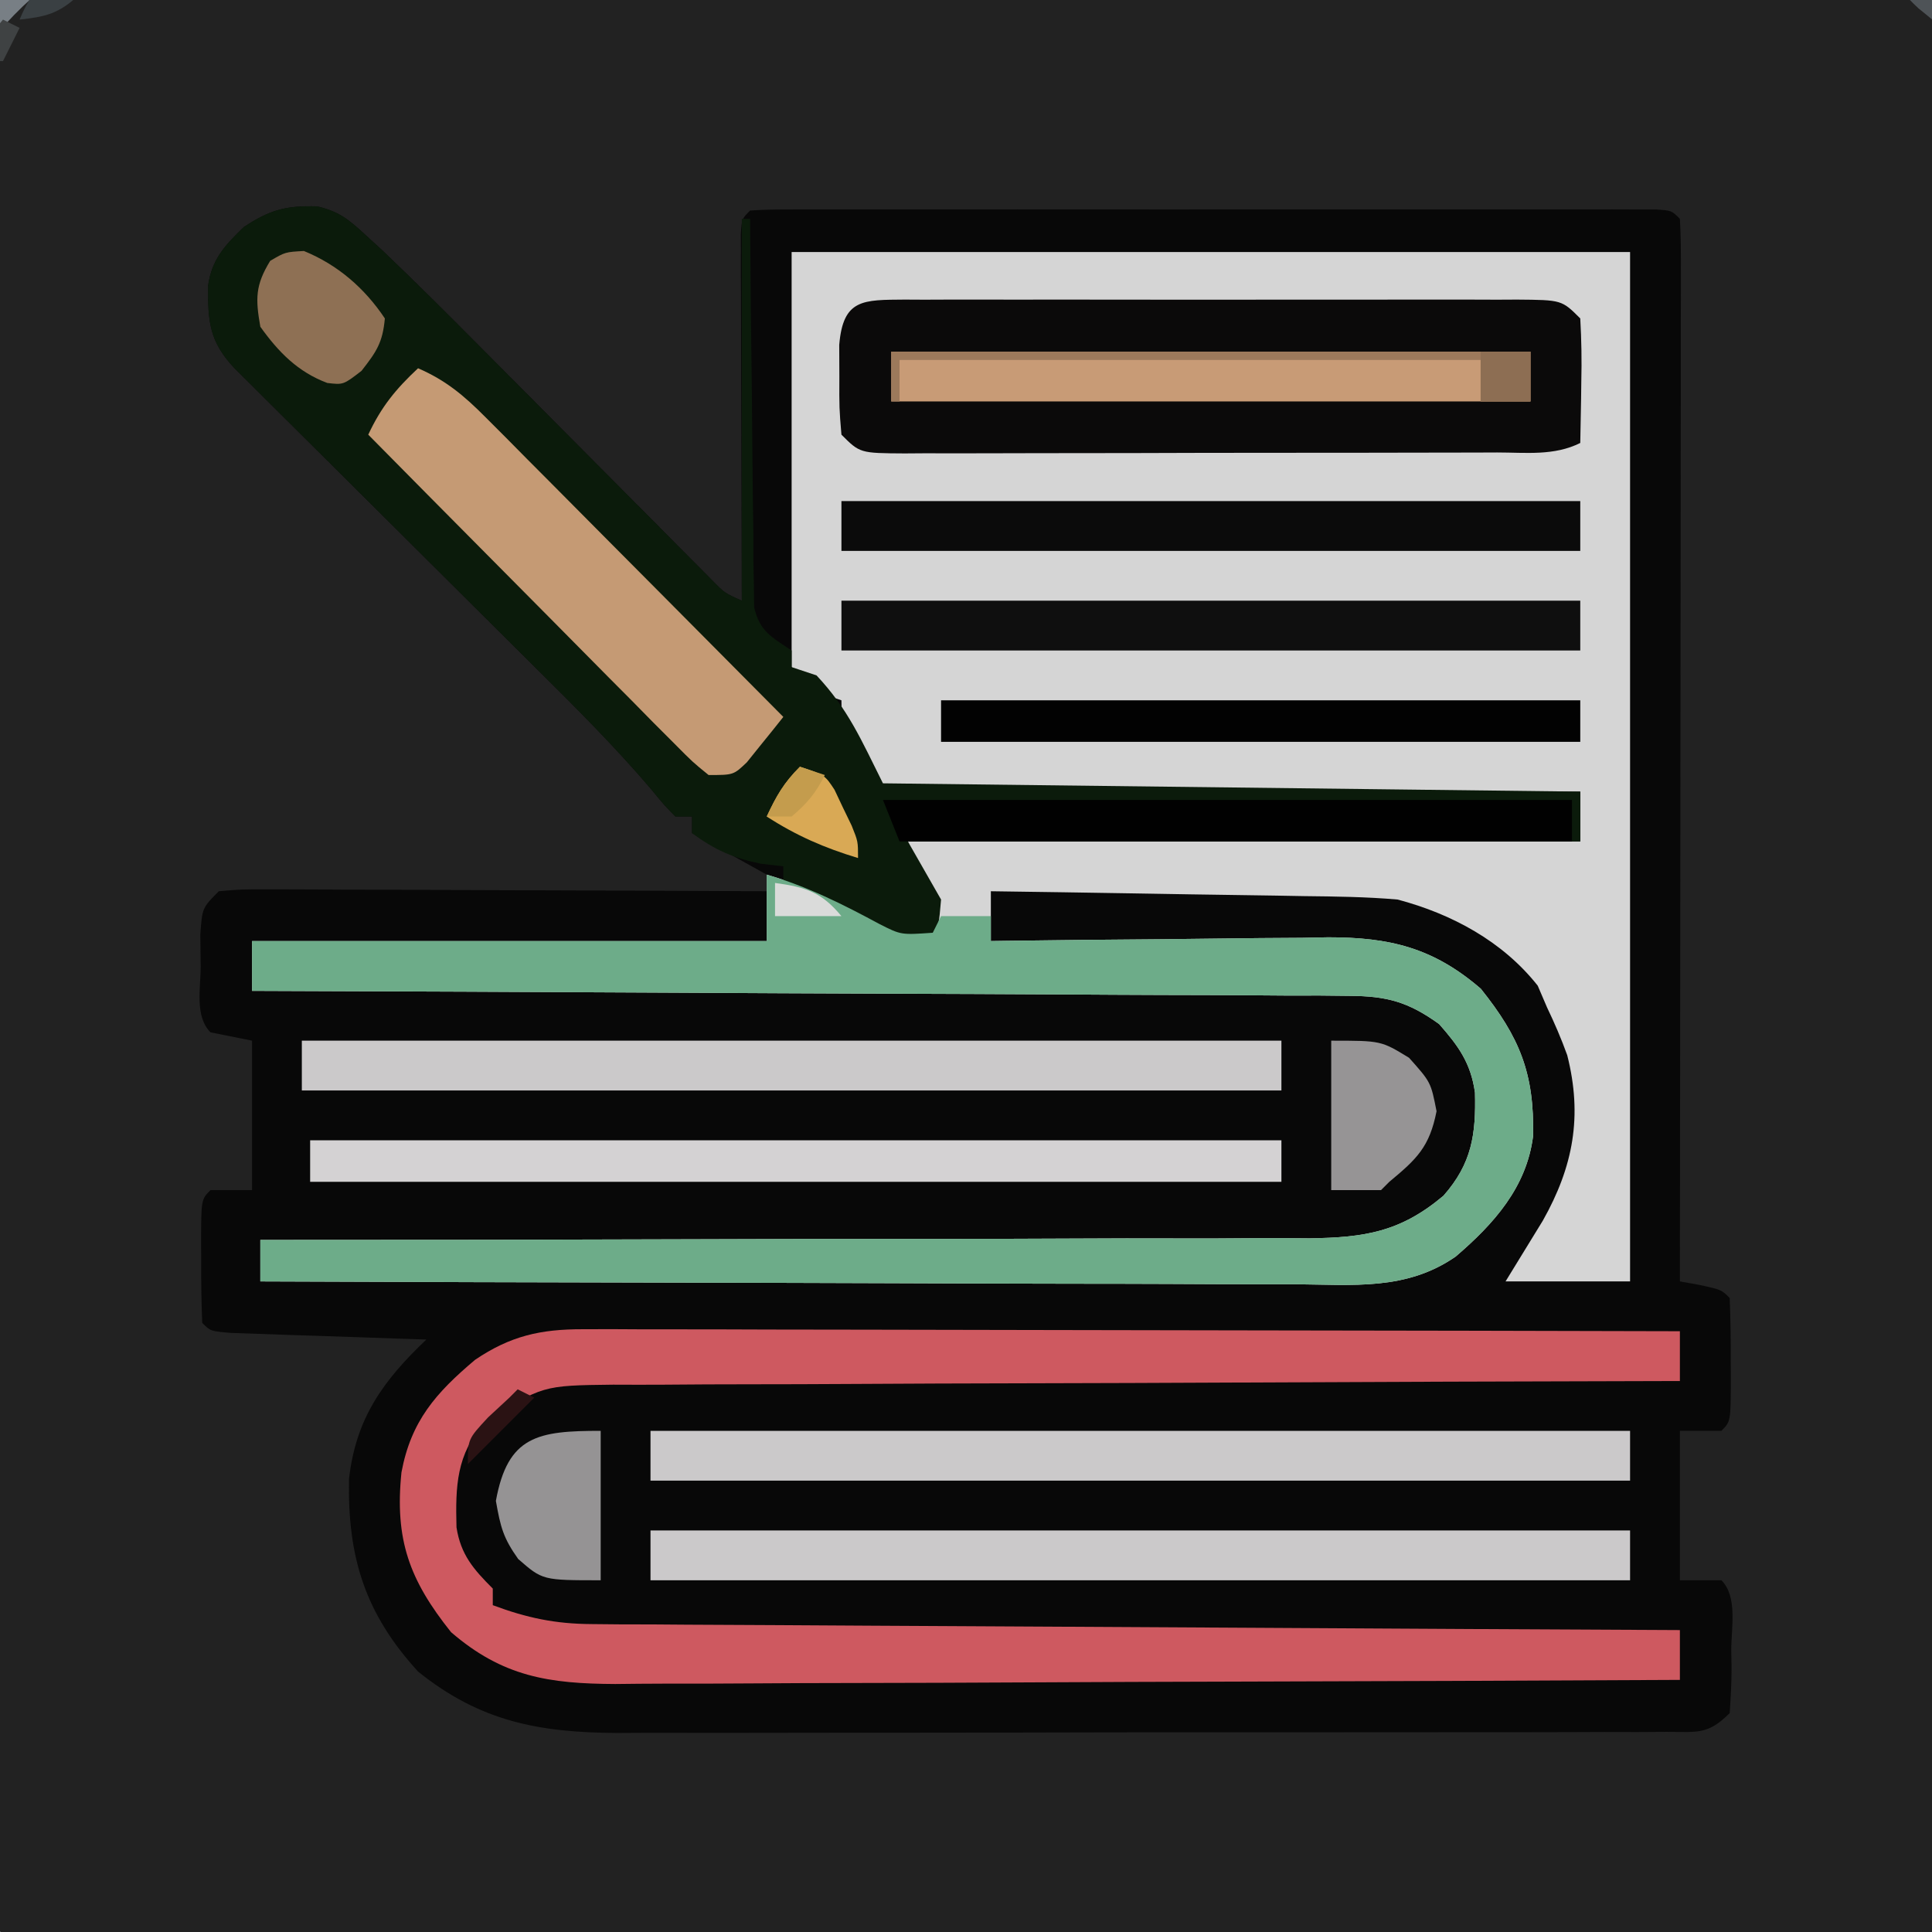
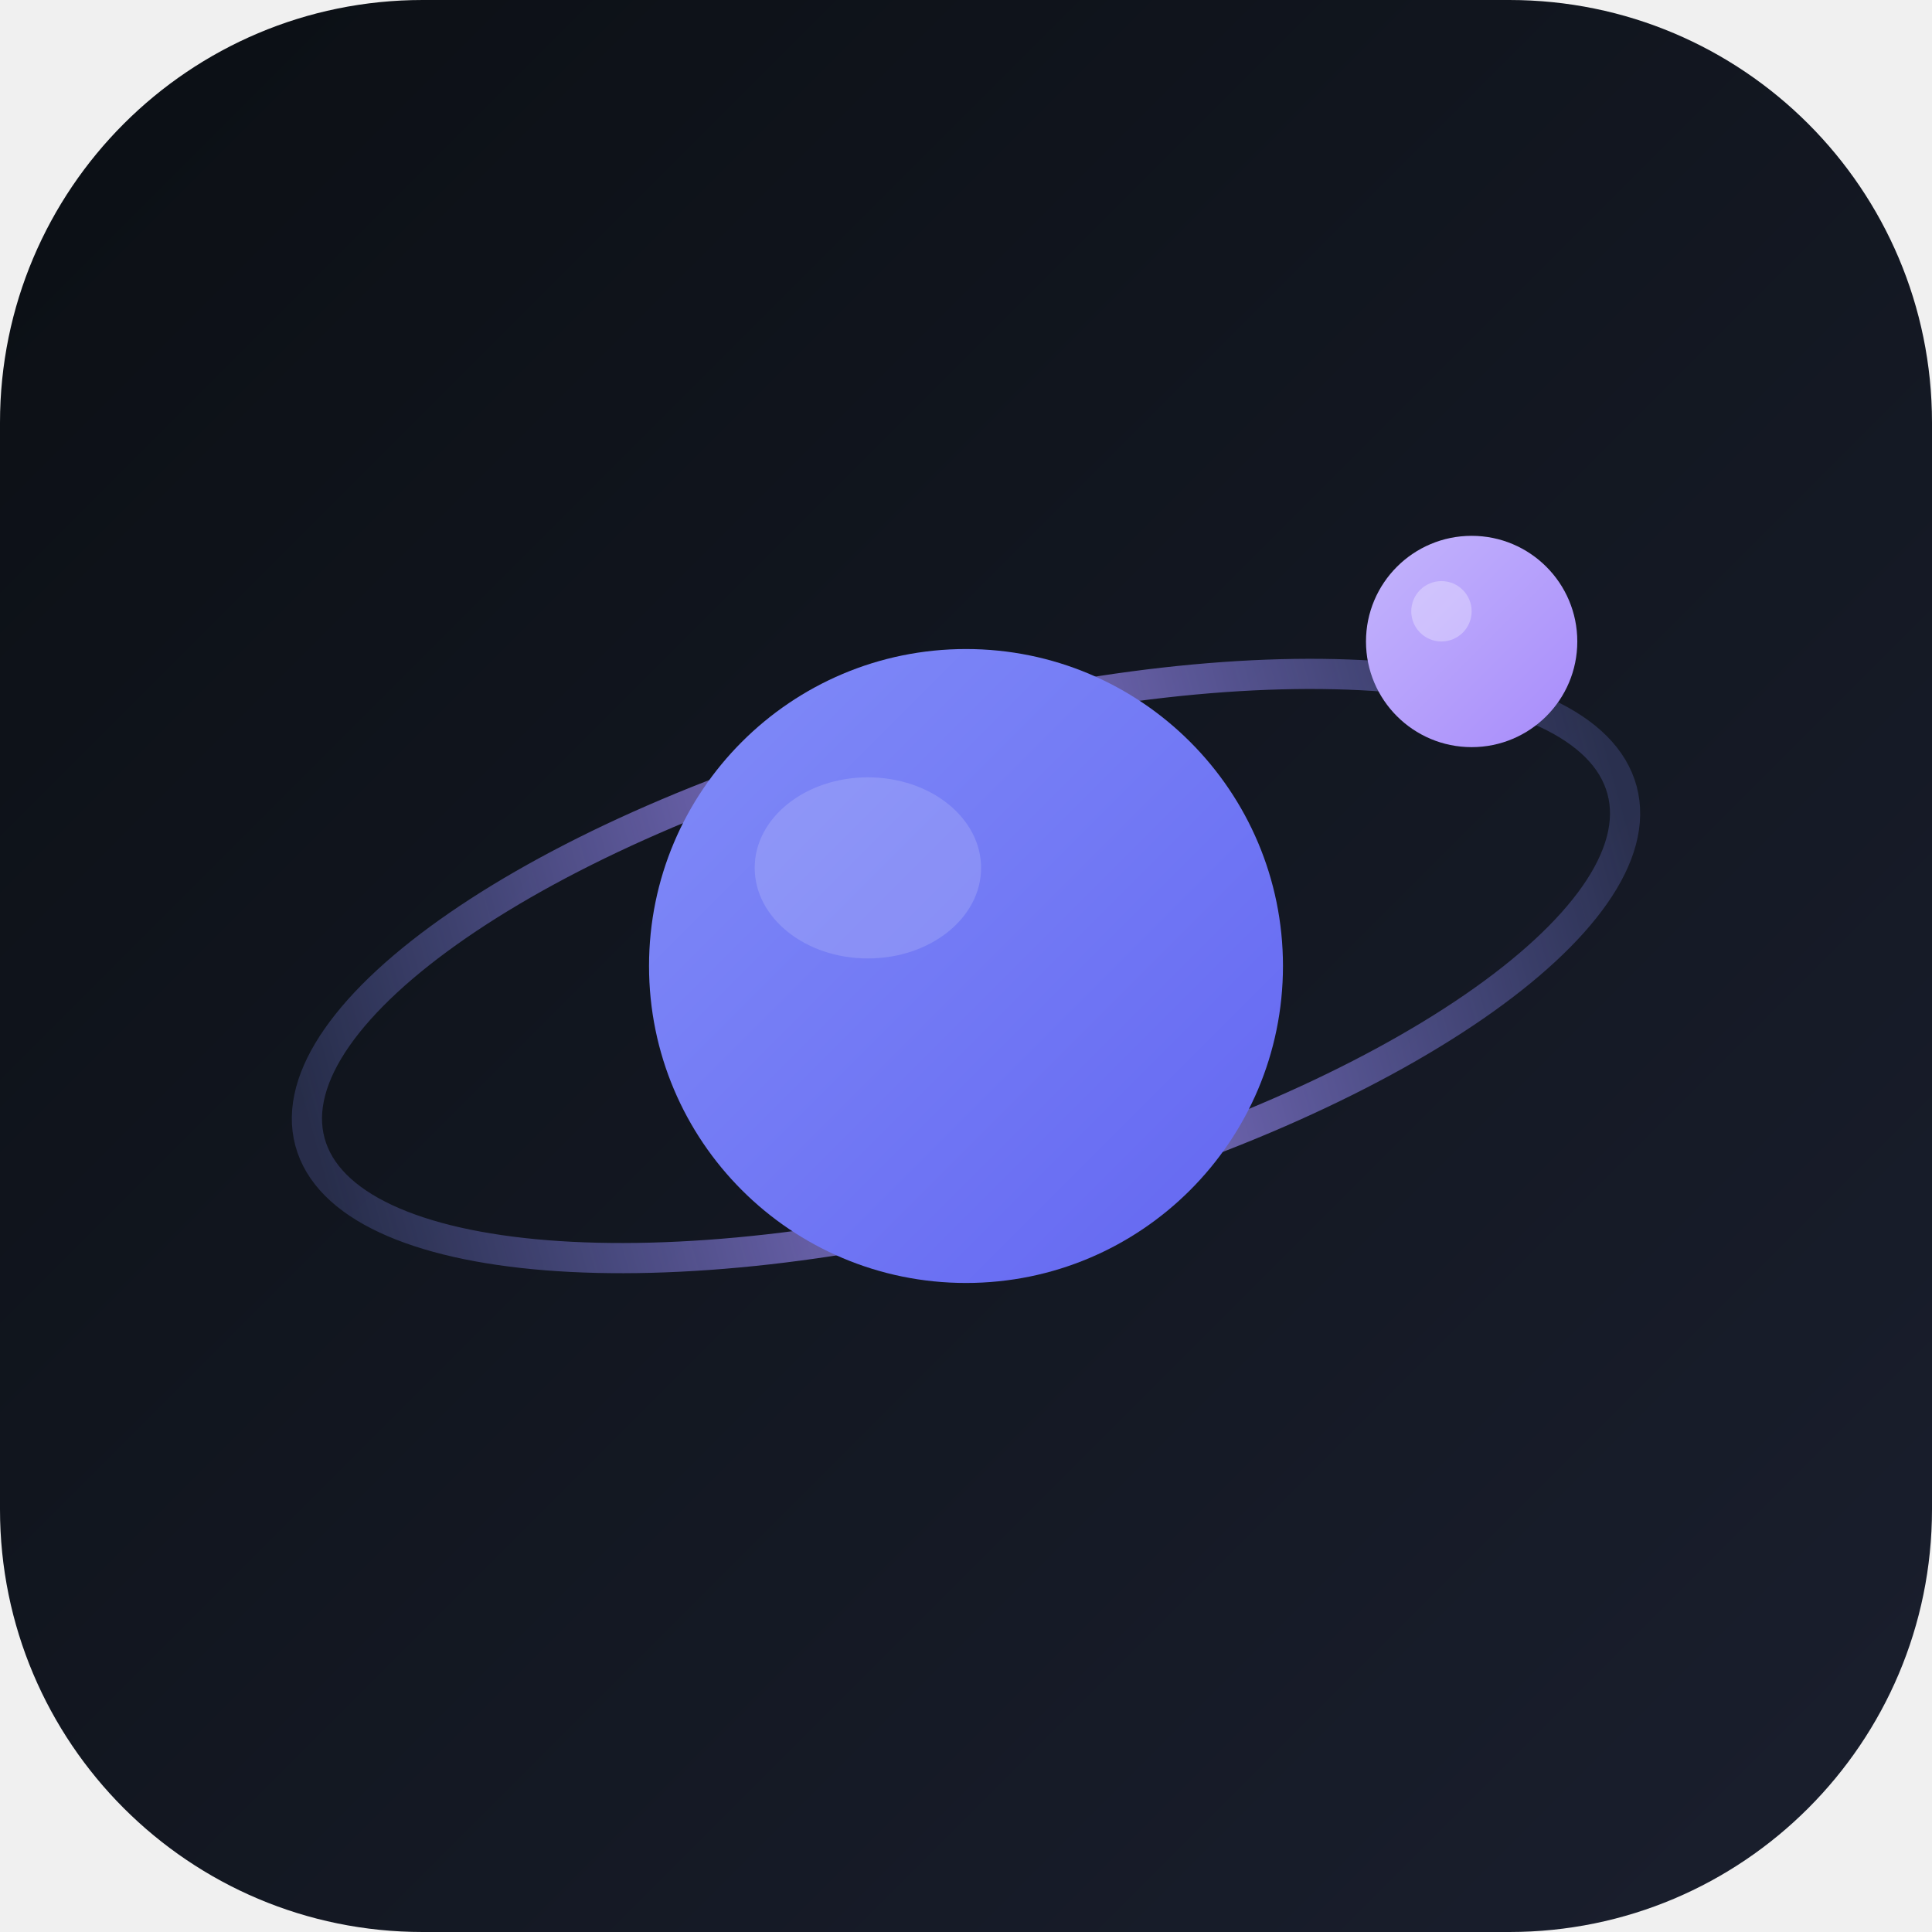
- <svg xmlns="http://www.w3.org/2000/svg" version="1.1" width="256" height="256" viewBox="11.64 11.64 232.73 232.73">
-   <path d="M0 0 C84.48 0 168.96 0 256 0 C256 84.48 256 168.96 256 256 C171.52 256 87.04 256 0 256 C0 171.52 0 87.04 0 0 Z " fill="#222222" transform="translate(0,0)" />
-   <path d="M0 0 C2.662 0.619 3.843 1.618 5.848 3.463 C6.543 4.1 7.239 4.738 7.955 5.395 C11.828 9.1 15.628 12.872 19.399 16.681 C20.248 17.535 21.098 18.388 21.973 19.267 C24.662 21.968 27.347 24.672 30.032 27.376 C33.589 30.96 37.149 34.54 40.711 38.119 C41.529 38.945 42.347 39.771 43.189 40.622 C43.944 41.38 44.699 42.138 45.476 42.919 C46.141 43.588 46.805 44.258 47.489 44.948 C49.089 46.586 49.089 46.586 51.157 47.501 C51.154 46.927 51.152 46.353 51.15 45.762 C51.128 39.809 51.113 33.856 51.102 27.903 C51.097 25.679 51.09 23.455 51.081 21.23 C51.069 18.041 51.063 14.851 51.059 11.662 C51.054 10.661 51.049 9.66 51.043 8.628 C51.043 7.707 51.043 6.786 51.043 5.838 C51.041 5.023 51.039 4.208 51.036 3.368 C51.157 1.501 51.157 1.501 52.157 0.501 C53.596 0.404 55.041 0.375 56.484 0.375 C57.418 0.372 58.352 0.369 59.314 0.366 C60.863 0.369 60.863 0.369 62.444 0.372 C63.525 0.37 64.606 0.369 65.72 0.367 C69.313 0.362 72.907 0.365 76.5 0.369 C78.985 0.368 81.47 0.367 83.955 0.366 C89.84 0.364 95.725 0.368 101.609 0.373 C106.31 0.377 111.011 0.375 115.712 0.371 C122.177 0.365 128.643 0.364 135.108 0.368 C137.58 0.368 140.053 0.368 142.525 0.365 C145.973 0.363 149.421 0.367 152.869 0.372 C153.902 0.37 154.935 0.368 155.999 0.366 C157.4 0.37 157.4 0.37 158.829 0.375 C159.645 0.375 160.462 0.375 161.303 0.376 C163.157 0.501 163.157 0.501 164.157 1.501 C164.253 3.159 164.278 4.821 164.277 6.481 C164.279 8.099 164.279 8.099 164.281 9.749 C164.277 10.942 164.274 12.136 164.27 13.365 C164.27 14.614 164.27 15.862 164.27 17.149 C164.27 20.582 164.265 24.016 164.258 27.45 C164.252 31.035 164.251 34.619 164.25 38.204 C164.247 44.997 164.239 51.79 164.229 58.582 C164.217 66.314 164.212 74.045 164.207 81.777 C164.196 97.685 164.179 113.593 164.157 129.501 C164.961 129.646 165.765 129.79 166.594 129.939 C169.157 130.501 169.157 130.501 170.157 131.501 C170.256 134.013 170.295 136.491 170.282 139.001 C170.285 139.704 170.289 140.407 170.293 141.13 C170.283 146.375 170.283 146.375 169.157 147.501 C167.507 147.501 165.857 147.501 164.157 147.501 C164.157 153.441 164.157 159.381 164.157 165.501 C165.807 165.501 167.457 165.501 169.157 165.501 C171.138 167.483 170.342 171.236 170.344 173.939 C170.356 174.633 170.369 175.327 170.381 176.043 C170.386 177.864 170.278 179.684 170.157 181.501 C167.505 184.154 166.283 183.755 162.579 183.762 C161.393 183.769 160.207 183.776 158.985 183.784 C157.023 183.78 157.023 183.78 155.021 183.776 C153.635 183.78 152.249 183.786 150.862 183.792 C147.089 183.805 143.316 183.806 139.543 183.803 C136.393 183.802 133.242 183.807 130.091 183.812 C122.653 183.823 115.214 183.823 107.776 183.817 C100.111 183.811 92.446 183.823 84.781 183.845 C78.198 183.862 71.614 183.868 65.031 183.865 C61.1 183.863 57.17 183.866 53.239 183.88 C49.537 183.892 45.836 183.89 42.134 183.877 C40.136 183.874 38.139 183.885 36.141 183.897 C26.768 183.842 19.664 182.54 12.157 176.501 C5.771 169.505 3.646 162.722 3.84 153.283 C4.671 145.983 7.929 141.477 13.157 136.501 C11.983 136.464 11.983 136.464 10.786 136.426 C7.263 136.31 3.741 136.187 0.219 136.064 C-1.013 136.025 -2.244 135.985 -3.513 135.945 C-5.268 135.882 -5.268 135.882 -7.058 135.818 C-8.684 135.763 -8.684 135.763 -10.343 135.707 C-12.843 135.501 -12.843 135.501 -13.843 134.501 C-13.943 131.99 -13.982 129.512 -13.968 127.001 C-13.972 126.299 -13.976 125.596 -13.98 124.873 C-13.97 119.628 -13.97 119.628 -12.843 118.501 C-11.193 118.501 -9.543 118.501 -7.843 118.501 C-7.843 112.561 -7.843 106.621 -7.843 100.501 C-9.493 100.171 -11.143 99.841 -12.843 99.501 C-14.777 97.568 -14.018 94.127 -14.031 91.564 C-14.045 90.297 -14.059 89.03 -14.074 87.724 C-13.843 84.501 -13.843 84.501 -11.843 82.501 C-9.097 82.261 -9.097 82.261 -5.558 82.274 C-4.914 82.274 -4.27 82.274 -3.606 82.274 C-1.474 82.275 0.657 82.291 2.789 82.306 C4.266 82.31 5.743 82.313 7.22 82.315 C11.11 82.322 14.999 82.342 18.889 82.364 C22.857 82.385 26.825 82.394 30.793 82.404 C38.581 82.425 46.369 82.459 54.157 82.501 C54.157 81.841 54.157 81.181 54.157 80.501 C51.187 78.851 48.217 77.201 45.157 75.501 C45.157 74.841 45.157 74.181 45.157 73.501 C44.497 73.501 43.837 73.501 43.157 73.501 C41.822 72.146 41.822 72.146 40.228 70.202 C35.929 65.15 31.264 60.495 26.558 55.827 C24.975 54.258 23.395 52.685 21.817 51.111 C18.475 47.78 15.128 44.453 11.782 41.126 C7.88 37.248 3.98 33.368 0.084 29.484 C-1.473 27.935 -3.032 26.388 -4.591 24.841 C-5.539 23.897 -6.487 22.952 -7.435 22.008 C-8.264 21.184 -9.094 20.36 -9.948 19.51 C-12.966 16.312 -13.18 13.929 -13.133 9.537 C-12.68 6.348 -11.104 4.698 -8.843 2.501 C-5.712 0.414 -3.746 -0.106 0 0 Z " fill="#080808" transform="translate(49.84348,36.4985)" />
-   <path d="M0 0 C33.33 0 66.66 0 101 0 C101 40.92 101 81.84 101 124 C96.05 124 91.1 124 86 124 C87.497 121.559 88.995 119.117 90.492 116.676 C94.161 110.165 95.291 104.095 93.43 96.75 C92.717 94.771 91.908 92.896 91 91 C90.629 90.134 90.257 89.267 89.875 88.375 C85.652 83.026 79.511 79.727 73 78 C69.234 77.671 65.474 77.628 61.695 77.586 C60.616 77.567 59.537 77.547 58.425 77.527 C54.992 77.468 51.559 77.421 48.125 77.375 C45.792 77.337 43.458 77.298 41.125 77.258 C35.417 77.162 29.708 77.077 24 77 C24 78.98 24 80.96 24 83 C24.596 82.991 25.192 82.982 25.806 82.973 C32.036 82.884 38.265 82.824 44.496 82.78 C46.818 82.76 49.14 82.733 51.461 82.698 C54.808 82.649 58.153 82.627 61.5 82.609 C62.531 82.589 63.561 82.568 64.623 82.547 C72.018 82.545 77.269 83.781 83.023 88.746 C87.693 94.59 89.485 98.927 89.316 106.504 C88.536 112.66 84.606 117.052 80 121 C74.054 125.133 67.597 124.4 60.651 124.341 C59.29 124.34 57.93 124.34 56.569 124.342 C52.888 124.343 49.207 124.325 45.525 124.304 C41.674 124.285 37.822 124.284 33.97 124.28 C26.682 124.271 19.393 124.246 12.105 124.216 C3.805 124.182 -4.495 124.166 -12.794 124.151 C-29.863 124.12 -46.932 124.067 -64 124 C-64 122.35 -64 120.7 -64 119 C-62.96 119.001 -62.96 119.001 -61.898 119.001 C-45.005 119.008 -28.111 118.982 -11.218 118.92 C-3.048 118.89 5.121 118.872 13.291 118.88 C20.414 118.887 27.536 118.873 34.659 118.834 C38.429 118.814 42.198 118.804 45.968 118.82 C49.52 118.834 53.072 118.82 56.625 118.785 C58.541 118.773 60.458 118.791 62.374 118.81 C69.064 118.714 73.336 118.042 78.526 113.676 C81.95 109.783 82.441 106.285 82.316 101.25 C81.818 97.703 80.337 95.653 78 93 C74.28 90.325 71.716 89.622 67.16 89.601 C65.992 89.589 64.824 89.576 63.62 89.563 C62.348 89.565 61.075 89.566 59.764 89.568 C58.404 89.559 57.044 89.548 55.683 89.537 C51.998 89.509 48.312 89.5 44.627 89.494 C40.772 89.485 36.918 89.458 33.064 89.434 C25.768 89.39 18.473 89.362 11.177 89.339 C2.87 89.312 -5.437 89.268 -13.744 89.222 C-30.829 89.129 -47.915 89.058 -65 89 C-65 87.02 -65 85.04 -65 83 C-44.54 83 -24.08 83 -3 83 C-3 80.36 -3 77.72 -3 75 C1.897 76.418 6.166 78.569 10.633 80.977 C13.182 82.265 13.182 82.265 17 82 C16.427 77.896 15.573 74.933 14 71 C40.73 71 67.46 71 95 71 C95 69.02 95 67.04 95 65 C67.28 65 39.56 65 11 65 C6 56 6 56 6 54 C4.515 53.505 4.515 53.505 3 53 C2.01 52.01 1.02 51.02 0 50 C0 33.5 0 17 0 0 Z " fill="#D5D5D5" transform="translate(107,42)" />
-   <path d="M0 0 C2.662 0.619 3.843 1.618 5.848 3.463 C6.543 4.1 7.239 4.738 7.955 5.395 C11.828 9.1 15.628 12.872 19.399 16.681 C20.248 17.535 21.098 18.388 21.973 19.267 C24.662 21.968 27.347 24.672 30.032 27.376 C33.589 30.96 37.149 34.54 40.711 38.119 C41.529 38.945 42.347 39.771 43.189 40.622 C43.944 41.38 44.699 42.138 45.476 42.919 C46.141 43.588 46.805 44.258 47.489 44.948 C49.089 46.586 49.089 46.586 51.157 47.501 C51.157 32.321 51.157 17.141 51.157 1.501 C51.487 1.501 51.817 1.501 52.157 1.501 C52.162 2.412 52.162 2.412 52.168 3.342 C52.209 9.652 52.279 15.962 52.364 22.272 C52.392 24.628 52.413 26.984 52.428 29.34 C52.449 32.724 52.496 36.106 52.547 39.49 C52.548 40.546 52.55 41.602 52.551 42.691 C52.571 43.672 52.59 44.652 52.611 45.663 C52.62 46.527 52.628 47.391 52.638 48.281 C53.326 51.226 54.712 51.857 57.157 53.501 C57.157 54.161 57.157 54.821 57.157 55.501 C58.642 55.996 58.642 55.996 60.157 56.501 C63.973 60.565 65.535 64.259 68.157 69.501 C95.877 69.831 123.597 70.161 152.157 70.501 C152.157 72.481 152.157 74.461 152.157 76.501 C125.427 76.501 98.697 76.501 71.157 76.501 C72.477 78.811 73.797 81.121 75.157 83.501 C74.907 86.439 74.907 86.439 74.157 88.501 C69.468 87.945 65.957 86.62 61.782 84.439 C60.722 83.891 59.662 83.343 58.571 82.779 C57.774 82.357 56.977 81.936 56.157 81.501 C56.157 80.841 56.157 80.181 56.157 79.501 C55.27 79.398 54.383 79.295 53.469 79.189 C50.074 78.484 47.937 77.546 45.157 75.501 C45.157 74.841 45.157 74.181 45.157 73.501 C44.497 73.501 43.837 73.501 43.157 73.501 C41.822 72.146 41.822 72.146 40.228 70.202 C35.929 65.15 31.264 60.495 26.558 55.827 C24.975 54.258 23.395 52.685 21.817 51.111 C18.475 47.78 15.128 44.453 11.782 41.126 C7.88 37.248 3.98 33.368 0.084 29.484 C-1.473 27.935 -3.032 26.388 -4.591 24.841 C-5.539 23.897 -6.487 22.952 -7.435 22.008 C-8.264 21.184 -9.094 20.36 -9.948 19.51 C-12.966 16.312 -13.18 13.929 -13.133 9.537 C-12.68 6.348 -11.104 4.698 -8.843 2.501 C-5.712 0.414 -3.746 -0.106 0 0 Z " fill="#0B1B0B" transform="translate(49.84348,36.4985)" />
-   <path d="M0 0 C1.168 -0.003 2.336 -0.005 3.539 -0.008 C5.448 0.002 5.448 0.002 7.395 0.013 C8.756 0.014 10.116 0.014 11.476 0.013 C15.162 0.012 18.847 0.024 22.533 0.038 C26.387 0.05 30.242 0.051 34.096 0.054 C41.392 0.06 48.687 0.076 55.983 0.096 C64.29 0.119 72.597 0.13 80.904 0.14 C97.989 0.161 115.074 0.196 132.16 0.241 C132.16 2.221 132.16 4.201 132.16 6.241 C131.454 6.242 130.748 6.243 130.021 6.245 C112.845 6.282 95.668 6.341 78.492 6.424 C70.185 6.464 61.879 6.497 53.572 6.512 C46.332 6.525 39.091 6.551 31.851 6.595 C28.018 6.618 24.184 6.633 20.351 6.632 C16.741 6.632 13.132 6.65 9.522 6.682 C7.569 6.694 5.617 6.687 3.664 6.679 C-4.885 6.777 -4.885 6.777 -11.84 11.241 C-15.241 15.095 -15.337 18.918 -15.211 23.866 C-14.696 27.164 -13.163 28.918 -10.84 31.241 C-10.84 31.901 -10.84 32.561 -10.84 33.241 C-6.727 34.778 -3.303 35.495 1.082 35.519 C2.824 35.536 2.824 35.536 4.6 35.553 C5.86 35.555 7.119 35.557 8.417 35.559 C9.768 35.569 11.118 35.579 12.469 35.59 C16.123 35.617 19.778 35.632 23.432 35.645 C27.256 35.661 31.08 35.688 34.903 35.713 C42.139 35.76 49.374 35.797 56.609 35.83 C64.849 35.868 73.088 35.918 81.327 35.968 C98.271 36.071 115.216 36.16 132.16 36.241 C132.16 38.221 132.16 40.201 132.16 42.241 C114.305 42.334 96.45 42.405 78.595 42.448 C70.305 42.468 62.014 42.496 53.723 42.542 C46.495 42.582 39.267 42.608 32.039 42.617 C28.213 42.622 24.388 42.634 20.563 42.663 C16.958 42.691 13.353 42.699 9.748 42.693 C7.803 42.695 5.858 42.716 3.913 42.738 C-4.073 42.701 -9.642 41.864 -15.864 36.494 C-20.891 30.204 -22.668 25.344 -21.84 17.241 C-20.687 11.061 -17.706 7.676 -12.973 3.686 C-8.729 0.81 -5.092 -0.009 0 0 Z " fill="#CE5960" transform="translate(81.84029,171.7595)" />
-   <path d="M0 0 C4.897 1.418 9.166 3.569 13.633 5.977 C16.182 7.265 16.182 7.265 20 7 C20.33 6.34 20.66 5.68 21 5 C22.98 5 24.96 5 27 5 C27 5.99 27 6.98 27 8 C27.596 7.991 28.192 7.982 28.806 7.973 C35.036 7.884 41.265 7.824 47.496 7.78 C49.818 7.76 52.14 7.733 54.461 7.698 C57.808 7.649 61.153 7.627 64.5 7.609 C65.531 7.589 66.561 7.568 67.623 7.547 C75.018 7.545 80.269 8.781 86.023 13.746 C90.693 19.59 92.485 23.927 92.316 31.504 C91.536 37.66 87.606 42.052 83 46 C77.054 50.133 70.597 49.4 63.651 49.341 C62.29 49.34 60.93 49.34 59.569 49.342 C55.888 49.343 52.207 49.325 48.525 49.304 C44.674 49.285 40.822 49.284 36.97 49.28 C29.682 49.271 22.393 49.246 15.105 49.216 C6.805 49.182 -1.495 49.166 -9.794 49.151 C-26.863 49.12 -43.932 49.067 -61 49 C-61 47.35 -61 45.7 -61 44 C-59.96 44.001 -59.96 44.001 -58.898 44.001 C-42.005 44.008 -25.111 43.982 -8.218 43.92 C-0.048 43.89 8.121 43.872 16.291 43.88 C23.414 43.887 30.536 43.873 37.659 43.834 C41.429 43.814 45.198 43.804 48.968 43.82 C52.52 43.834 56.072 43.82 59.625 43.785 C61.541 43.773 63.458 43.791 65.374 43.81 C72.064 43.714 76.336 43.042 81.526 38.676 C84.95 34.783 85.441 31.285 85.316 26.25 C84.818 22.703 83.337 20.653 81 18 C77.28 15.325 74.716 14.622 70.16 14.601 C68.992 14.589 67.824 14.576 66.62 14.563 C65.348 14.565 64.075 14.566 62.764 14.568 C61.404 14.559 60.044 14.548 58.683 14.537 C54.998 14.509 51.312 14.5 47.627 14.494 C43.772 14.485 39.918 14.458 36.064 14.434 C28.768 14.39 21.473 14.362 14.177 14.339 C5.87 14.312 -2.437 14.268 -10.744 14.222 C-27.829 14.129 -44.915 14.058 -62 14 C-62 12.02 -62 10.04 -62 8 C-41.54 8 -21.08 8 0 8 C0 5.36 0 2.72 0 0 Z " fill="#6DAC89" transform="translate(104,117)" />
-   <path d="M0 0 C0.784 0.004 1.569 0.008 2.377 0.012 C3.616 0.007 3.616 0.007 4.881 0.002 C7.62 -0.007 10.359 -0.001 13.098 0.005 C14.996 0.004 16.894 0.002 18.792 -0 C22.773 -0.003 26.755 0.001 30.736 0.01 C35.848 0.022 40.959 0.015 46.071 0.003 C49.991 -0.004 53.911 -0.002 57.832 0.003 C59.717 0.005 61.602 0.003 63.487 -0.002 C66.119 -0.007 68.75 0.001 71.381 0.012 C72.166 0.008 72.95 0.004 73.758 0 C79.151 0.043 79.151 0.043 81.379 2.271 C81.524 4.852 81.566 7.32 81.504 9.896 C81.495 10.602 81.486 11.309 81.477 12.037 C81.453 13.782 81.417 15.526 81.379 17.271 C78.226 18.848 74.844 18.418 71.381 18.416 C70.142 18.421 70.142 18.421 68.878 18.426 C66.139 18.436 63.4 18.438 60.66 18.439 C58.762 18.442 56.864 18.446 54.966 18.449 C50.985 18.455 47.004 18.457 43.022 18.456 C37.911 18.456 32.799 18.47 27.688 18.487 C23.767 18.498 19.847 18.5 15.927 18.5 C14.041 18.501 12.156 18.505 10.271 18.513 C7.64 18.523 5.009 18.52 2.377 18.514 C1.2 18.522 1.2 18.522 0 18.531 C-5.393 18.499 -5.393 18.499 -7.621 16.271 C-7.886 13.084 -7.886 13.084 -7.871 9.271 C-7.876 8.013 -7.881 6.755 -7.886 5.459 C-7.423 -0.104 -5.01 0.04 0 0 Z " fill="#0B0A0A" transform="translate(120.6208,47.72894)" />
-   <path d="M0 0 C38.94 0 77.88 0 118 0 C118 1.98 118 3.96 118 6 C79.06 6 40.12 6 0 6 C0 4.02 0 2.04 0 0 Z " fill="#CBC9CA" transform="translate(90,196)" />
-   <path d="M0 0 C38.94 0 77.88 0 118 0 C118 1.98 118 3.96 118 6 C79.06 6 40.12 6 0 6 C0 4.02 0 2.04 0 0 Z " fill="#CBC9CA" transform="translate(90,184)" />
-   <path d="M0 0 C38.94 0 77.88 0 118 0 C118 1.98 118 3.96 118 6 C79.06 6 40.12 6 0 6 C0 4.02 0 2.04 0 0 Z " fill="#CBC9CA" transform="translate(48,137)" />
-   <path d="M0 0 C3.36 1.459 5.552 3.309 8.126 5.899 C8.927 6.7 9.727 7.5 10.552 8.325 C11.833 9.622 11.833 9.622 13.141 10.945 C14.023 11.83 14.905 12.715 15.814 13.627 C18.152 15.975 20.486 18.326 22.817 20.68 C25.2 23.083 27.589 25.481 29.977 27.879 C34.656 32.581 39.33 37.288 44 42 C43.073 43.175 42.133 44.34 41.188 45.5 C40.665 46.15 40.143 46.799 39.605 47.469 C38 49 38 49 35 49 C33.083 47.443 33.083 47.443 30.896 45.236 C30.075 44.415 29.255 43.595 28.409 42.749 C27.528 41.852 26.646 40.955 25.738 40.031 C24.832 39.121 23.927 38.211 22.993 37.274 C20.585 34.854 18.186 32.425 15.788 29.994 C13.34 27.515 10.884 25.045 8.428 22.574 C3.61 17.724 -1.198 12.865 -6 8 C-4.448 4.672 -2.694 2.514 0 0 Z " fill="#C59A74" transform="translate(62,56)" />
-   <path d="M0 0 C38.61 0 77.22 0 117 0 C117 1.65 117 3.3 117 5 C78.39 5 39.78 5 0 5 C0 3.35 0 1.7 0 0 Z " fill="#D4D2D3" transform="translate(49,149)" />
-   <path d="M0 0 C29.37 0 58.74 0 89 0 C89 1.98 89 3.96 89 6 C59.63 6 30.26 6 0 6 C0 4.02 0 2.04 0 0 Z " fill="#0F0F0F" transform="translate(113,84)" />
-   <path d="M0 0 C29.37 0 58.74 0 89 0 C89 1.98 89 3.96 89 6 C59.63 6 30.26 6 0 6 C0 4.02 0 2.04 0 0 Z " fill="#0B0B0B" transform="translate(113,72)" />
-   <path d="M0 0 C25.41 0 50.82 0 77 0 C77 1.98 77 3.96 77 6 C51.59 6 26.18 6 0 6 C0 4.02 0 2.04 0 0 Z " fill="#C89B76" transform="translate(119,54)" />
-   <path d="M0 0 C27.39 0 54.78 0 83 0 C83 1.65 83 3.3 83 5 C56.27 5 29.54 5 2 5 C1.34 3.35 0.68 1.7 0 0 Z " fill="#010101" transform="translate(118,108)" />
-   <path d="M0 0 C10.89 0 21.78 0 33 0 C30.156 2.133 28.217 3.472 25.125 4.875 C18.059 8.323 12.139 13.761 7.812 20.312 C7.214 21.199 6.616 22.086 6 23 C5.34 23 4.68 23 4 23 C3.01 25.97 2.02 28.94 1 32 C0.67 32 0.34 32 0 32 C0 21.44 0 10.88 0 0 Z " fill="#787F85" transform="translate(0,0)" />
-   <path d="M0 0 C25.41 0 50.82 0 77 0 C77 1.65 77 3.3 77 5 C51.59 5 26.18 5 0 5 C0 3.35 0 1.7 0 0 Z " fill="#020202" transform="translate(125,96)" />
-   <path d="M0 0 C10.23 0 20.46 0 31 0 C31 8.91 31 17.82 31 27 C27 23 27 23 25.75 20.688 C23.559 17.323 20.846 15.161 17.742 12.648 C16 11 16 11 15 8 C12.276 6.924 12.276 6.924 9 6 C6.644 5.048 4.327 4.024 2 3 C2 2.34 2 1.68 2 1 C1.34 0.67 0.68 0.34 0 0 Z " fill="#4E5357" transform="translate(225,0)" />
-   <path d="M0 0 C2.224 2.224 3.212 4.257 4.625 7.062 C9.286 15.684 14.937 21.813 23.312 26.906 C23.869 27.267 24.426 27.628 25 28 C25 28.33 25 28.66 25 29 C16.75 29 8.5 29 0 29 C0 19.43 0 9.86 0 0 Z " fill="#8B8F95" transform="translate(0,227)" />
-   <path d="M0 0 C0.33 0 0.66 0 1 0 C1 7.26 1 14.52 1 22 C-6.26 22 -13.52 22 -21 22 C-15.606 16.606 -15.606 16.606 -12.188 14.375 C-7.607 11.066 -4.723 6.828 -1.566 2.195 C-1.049 1.471 -0.533 0.746 0 0 Z " fill="#7D8185" transform="translate(255,234)" />
-   <path d="M0 0 C0 5.94 0 11.88 0 18 C-7 18 -7 18 -9.938 15.438 C-11.729 12.914 -12.065 11.631 -12.625 8.438 C-11.197 0.583 -7.56 0 0 0 Z " fill="#959394" transform="translate(84,184)" />
-   <path d="M0 0 C6 0 6 0 9.375 2.062 C12 5 12 5 12.688 8.5 C11.844 12.796 10.321 14.246 7 17 C6.67 17.33 6.34 17.66 6 18 C4.02 18 2.04 18 0 18 C0 12.06 0 6.12 0 0 Z " fill="#969495" transform="translate(172,137)" />
-   <path d="M0 0 C4.061 1.661 7.308 4.462 9.75 8.125 C9.484 11.024 8.76 12.112 6.938 14.438 C4.75 16.125 4.75 16.125 2.816 15.898 C-0.728 14.572 -3.068 12.175 -5.25 9.125 C-5.847 5.742 -5.858 4.117 -4.062 1.188 C-2.25 0.125 -2.25 0.125 0 0 Z " fill="#8E7054" transform="translate(48.25,41.875)" />
-   <path d="M0 0 C25.41 0 50.82 0 77 0 C77 1.98 77 3.96 77 6 C75.02 6 73.04 6 71 6 C71 4.35 71 2.7 71 1 C47.9 1 24.8 1 1 1 C1 2.65 1 4.3 1 6 C0.67 6 0.34 6 0 6 C0 4.02 0 2.04 0 0 Z " fill="#9C795B" transform="translate(119,54)" />
-   <path d="M0 0 C3 1 3 1 4.168 2.777 C4.504 3.49 4.841 4.203 5.188 4.938 C5.532 5.648 5.876 6.358 6.23 7.09 C7 9 7 9 7 11 C2.947 9.775 -0.444 8.301 -4 6 C-2.848 3.532 -1.952 1.952 0 0 Z " fill="#D9A955" transform="translate(108,104)" />
-   <path d="M0 0 C0.66 0.33 1.32 0.66 2 1 C1.34 2.32 0.68 3.64 0 5 C-0.99 5 -1.98 5 -3 5 C-3.155 5.897 -3.155 5.897 -3.312 6.812 C-4 9 -4 9 -5.375 10.312 C-7.817 12.848 -8.708 15.739 -10 19 C-10.66 18.67 -11.32 18.34 -12 18 C-11.405 16.559 -10.798 15.122 -10.188 13.688 C-9.683 12.487 -9.683 12.487 -9.168 11.262 C-7.997 8.994 -6.863 7.71 -5 6 C-4.092 4.948 -3.195 3.886 -2.312 2.812 C-1.549 1.884 -0.786 0.956 0 0 Z " fill="#3F4243" transform="translate(12,14)" />
-   <path d="M0 0 C1.98 0 3.96 0 6 0 C6 1.98 6 3.96 6 6 C4.02 6 2.04 6 0 6 C0 4.02 0 2.04 0 0 Z " fill="#8D6E53" transform="translate(190,54)" />
-   <path d="M0 0 C0.66 0.33 1.32 0.66 2 1 C0.953 2.325 -0.113 3.634 -1.188 4.938 C-1.779 5.668 -2.371 6.399 -2.98 7.152 C-5.325 9.297 -6.884 9.661 -10 10 C-8.574 6.548 -6.903 4.899 -3.875 2.75 C-3.151 2.229 -2.426 1.708 -1.68 1.172 C-1.125 0.785 -0.571 0.398 0 0 Z " fill="#3A4043" transform="translate(24,4)" />
-   <path d="M0 0 C2.695 2.695 5 6.084 5 10 C4.34 10 3.68 10 3 10 C2.67 10.66 2.34 11.32 2 12 C-0.136 8.796 -0.231 7.981 -0.125 4.312 C-0.107 3.504 -0.089 2.696 -0.07 1.863 C-0.047 1.248 -0.024 0.634 0 0 Z " fill="#75797C" transform="translate(0,227)" />
-   <path d="M0 0 C3.688 0.498 5.605 1.101 8 4 C5.36 4 2.72 4 0 4 C0 2.68 0 1.36 0 0 Z " fill="#DADBDA" transform="translate(105,118)" />
-   <path d="M0 0 C-0.33 0.99 -0.66 1.98 -1 3 C-1.66 3 -2.32 3 -3 3 C-2.67 3.99 -2.34 4.98 -2 6 C-3.32 5.67 -4.64 5.34 -6 5 C-5.625 3.062 -5.625 3.062 -5 1 C-3 0 -3 0 0 0 Z " fill="#111315" transform="translate(32,250)" />
-   <path d="M0 0 C0.66 0.33 1.32 0.66 2 1 C-0.64 3.64 -3.28 6.28 -6 9 C-6 6 -6 6 -3.562 3.375 C-2.717 2.591 -1.871 1.808 -1 1 C-0.67 0.67 -0.34 0.34 0 0 Z " fill="#2A1213" transform="translate(74,179)" />
-   <path d="M0 0 C0.99 0.33 1.98 0.66 3 1 C1.908 3.184 0.859 4.427 -1 6 C-1.99 6 -2.98 6 -4 6 C-2.848 3.532 -1.952 1.952 0 0 Z " fill="#C49C4D" transform="translate(108,104)" />
+ <svg xmlns="http://www.w3.org/2000/svg" width="256" height="256" viewBox="0 0 256 256" fill="none">
+   <defs>
+     <linearGradient id="bgGradient" x1="0%" y1="0%" x2="100%" y2="100%">
+       <stop offset="0%" style="stop-color:#0b0f14;stop-opacity:1" />
+       <stop offset="100%" style="stop-color:#1a1f2e;stop-opacity:1" />
+     </linearGradient>
+     <linearGradient id="planetGradient" x1="0%" y1="0%" x2="100%" y2="100%">
+       <stop offset="0%" style="stop-color:#818cf8;stop-opacity:1" />
+       <stop offset="100%" style="stop-color:#6366f1;stop-opacity:1" />
+     </linearGradient>
+     <linearGradient id="orbitGradient" x1="0%" y1="0%" x2="100%" y2="0%">
+       <stop offset="0%" style="stop-color:#818cf8;stop-opacity:0.2" />
+       <stop offset="50%" style="stop-color:#a78bfa;stop-opacity:0.8" />
+       <stop offset="100%" style="stop-color:#818cf8;stop-opacity:0.2" />
+     </linearGradient>
+     <linearGradient id="moonGradient" x1="0%" y1="0%" x2="100%" y2="100%">
+       <stop offset="0%" style="stop-color:#c4b5fd;stop-opacity:1" />
+       <stop offset="100%" style="stop-color:#a78bfa;stop-opacity:1" />
+     </linearGradient>
+   </defs>
+   <rect width="256" height="256" rx="56" fill="url(#bgGradient)" />
+   <ellipse cx="128" cy="128" rx="90" ry="32" stroke="url(#orbitGradient)" stroke-width="4" fill="none" transform="rotate(-15, 128, 128)" />
+   <circle cx="128" cy="128" r="42" fill="url(#planetGradient)" />
+   <ellipse cx="115" cy="115" rx="15" ry="12" fill="white" opacity="0.15" />
+   <circle cx="195" cy="85" r="14" fill="url(#moonGradient)" />
+   <circle cx="191" cy="81" r="4" fill="white" opacity="0.3" />
</svg>
